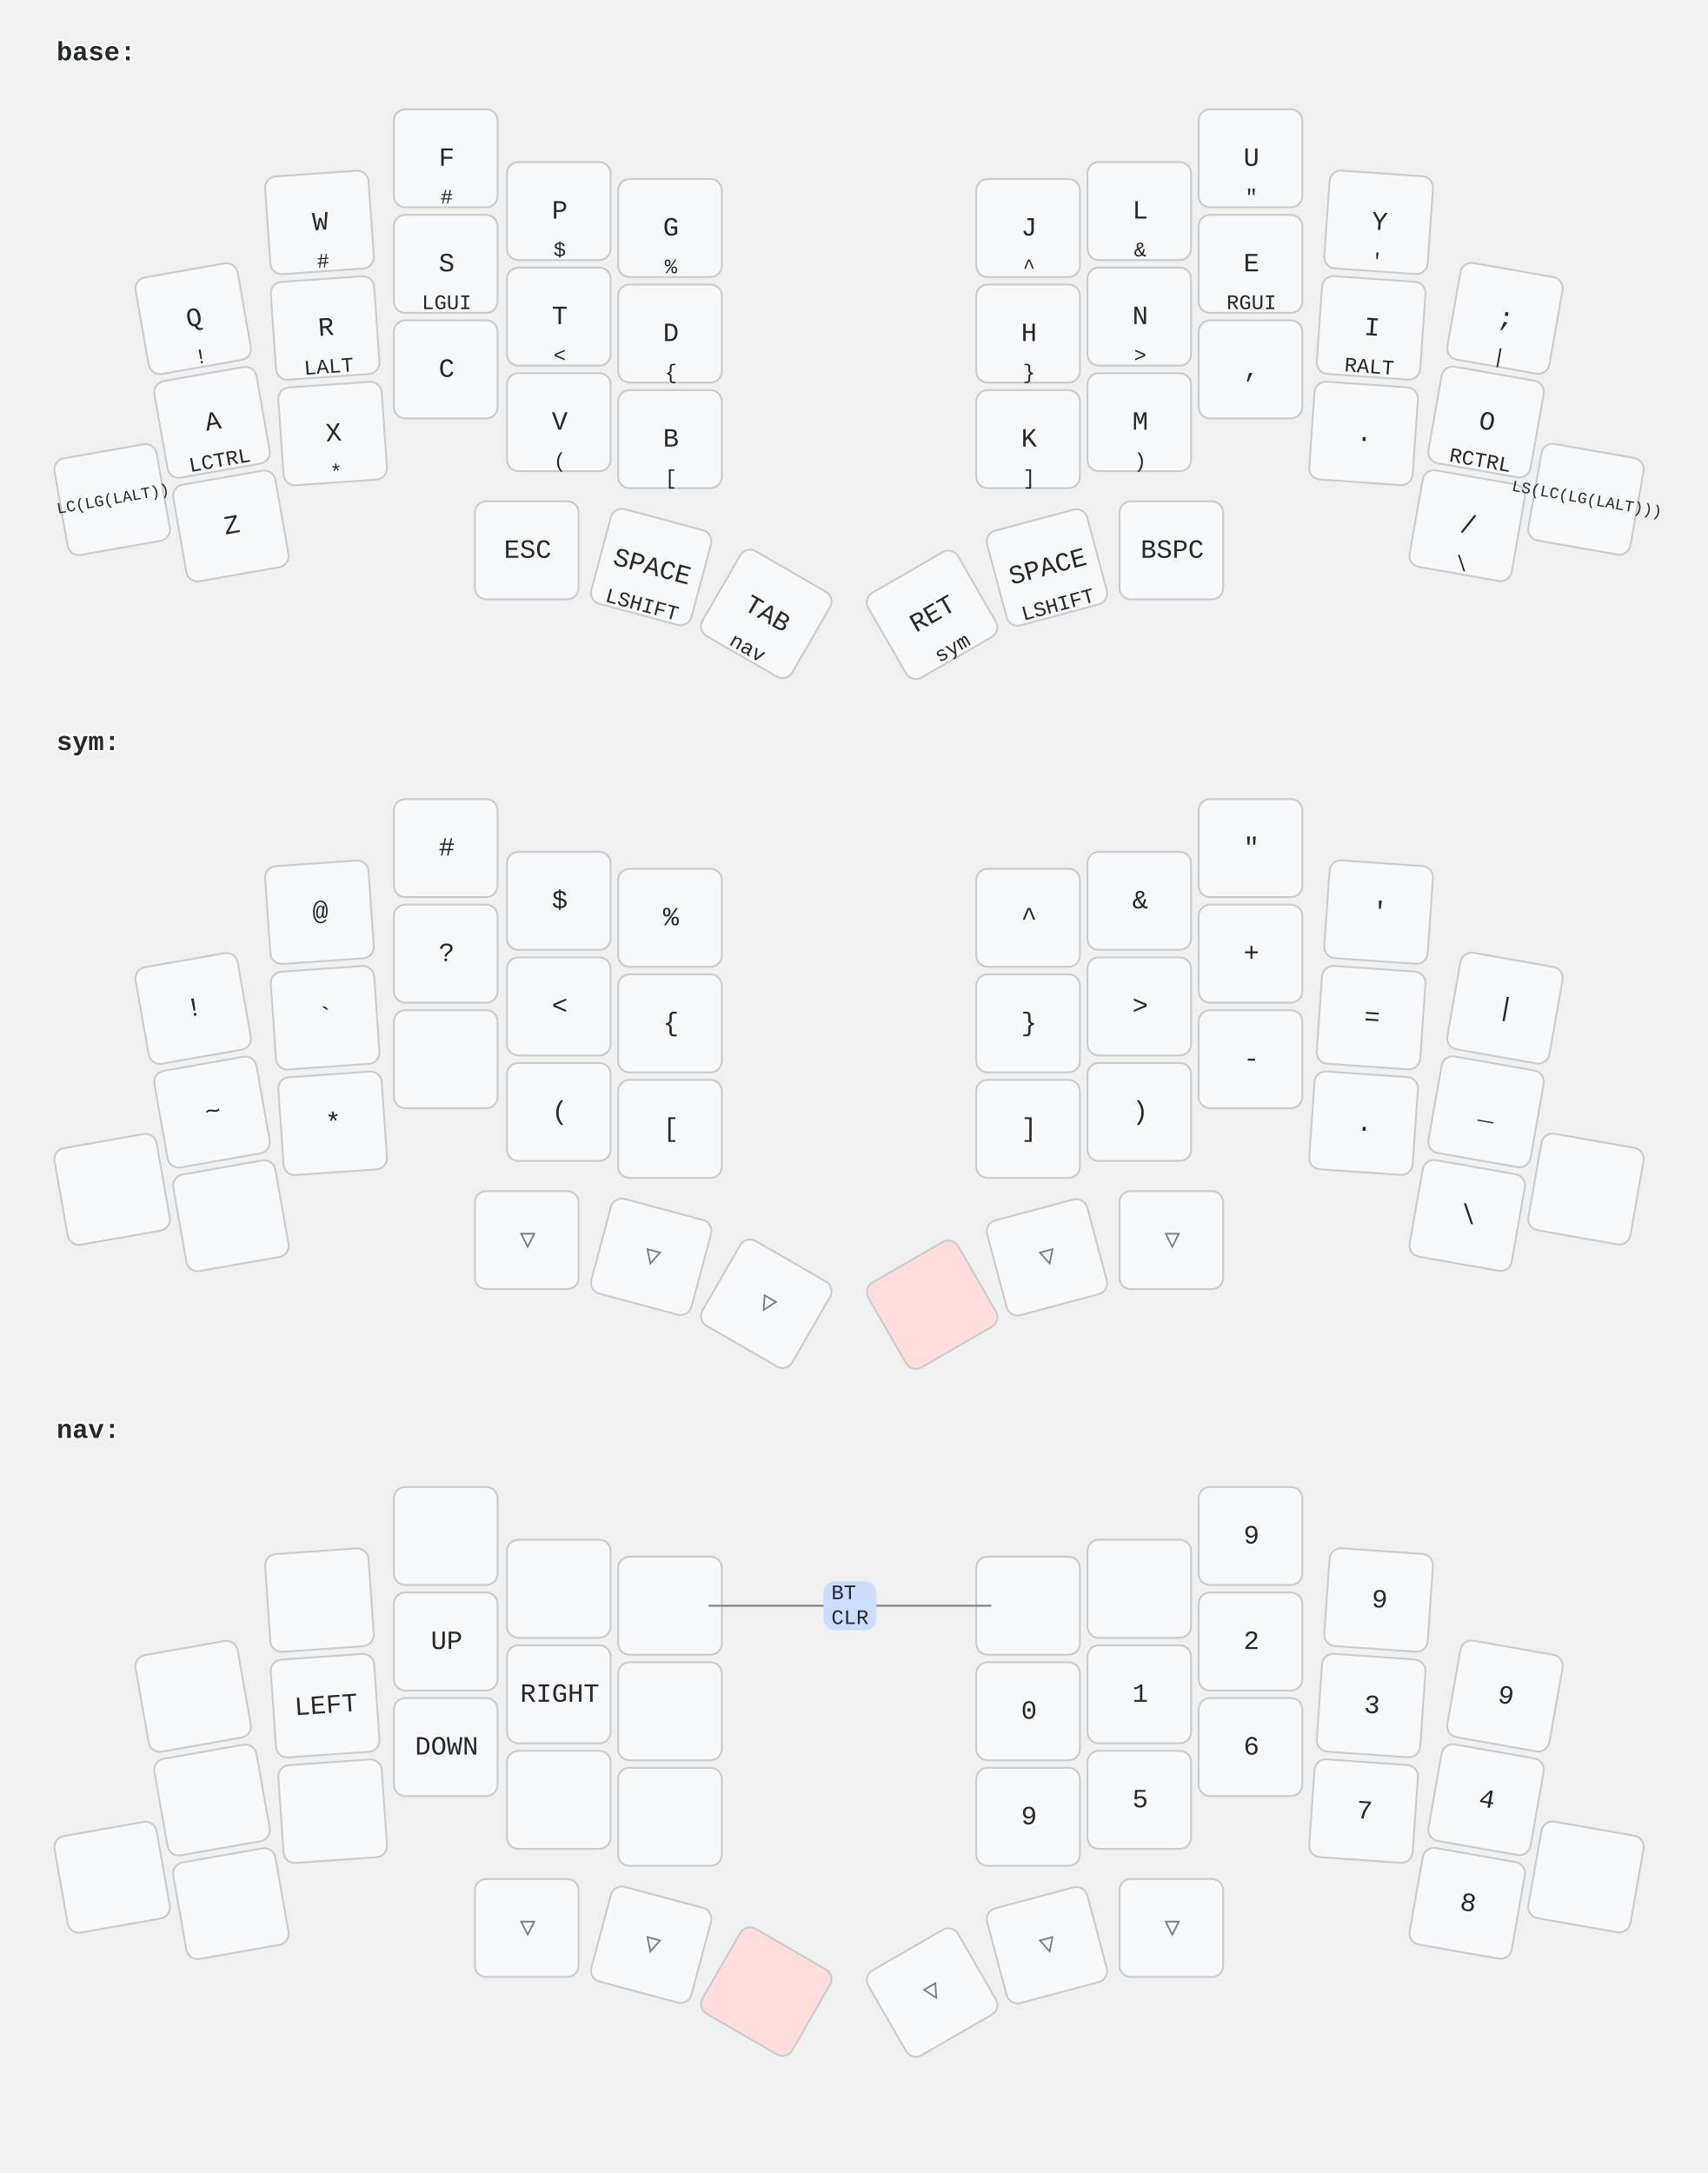
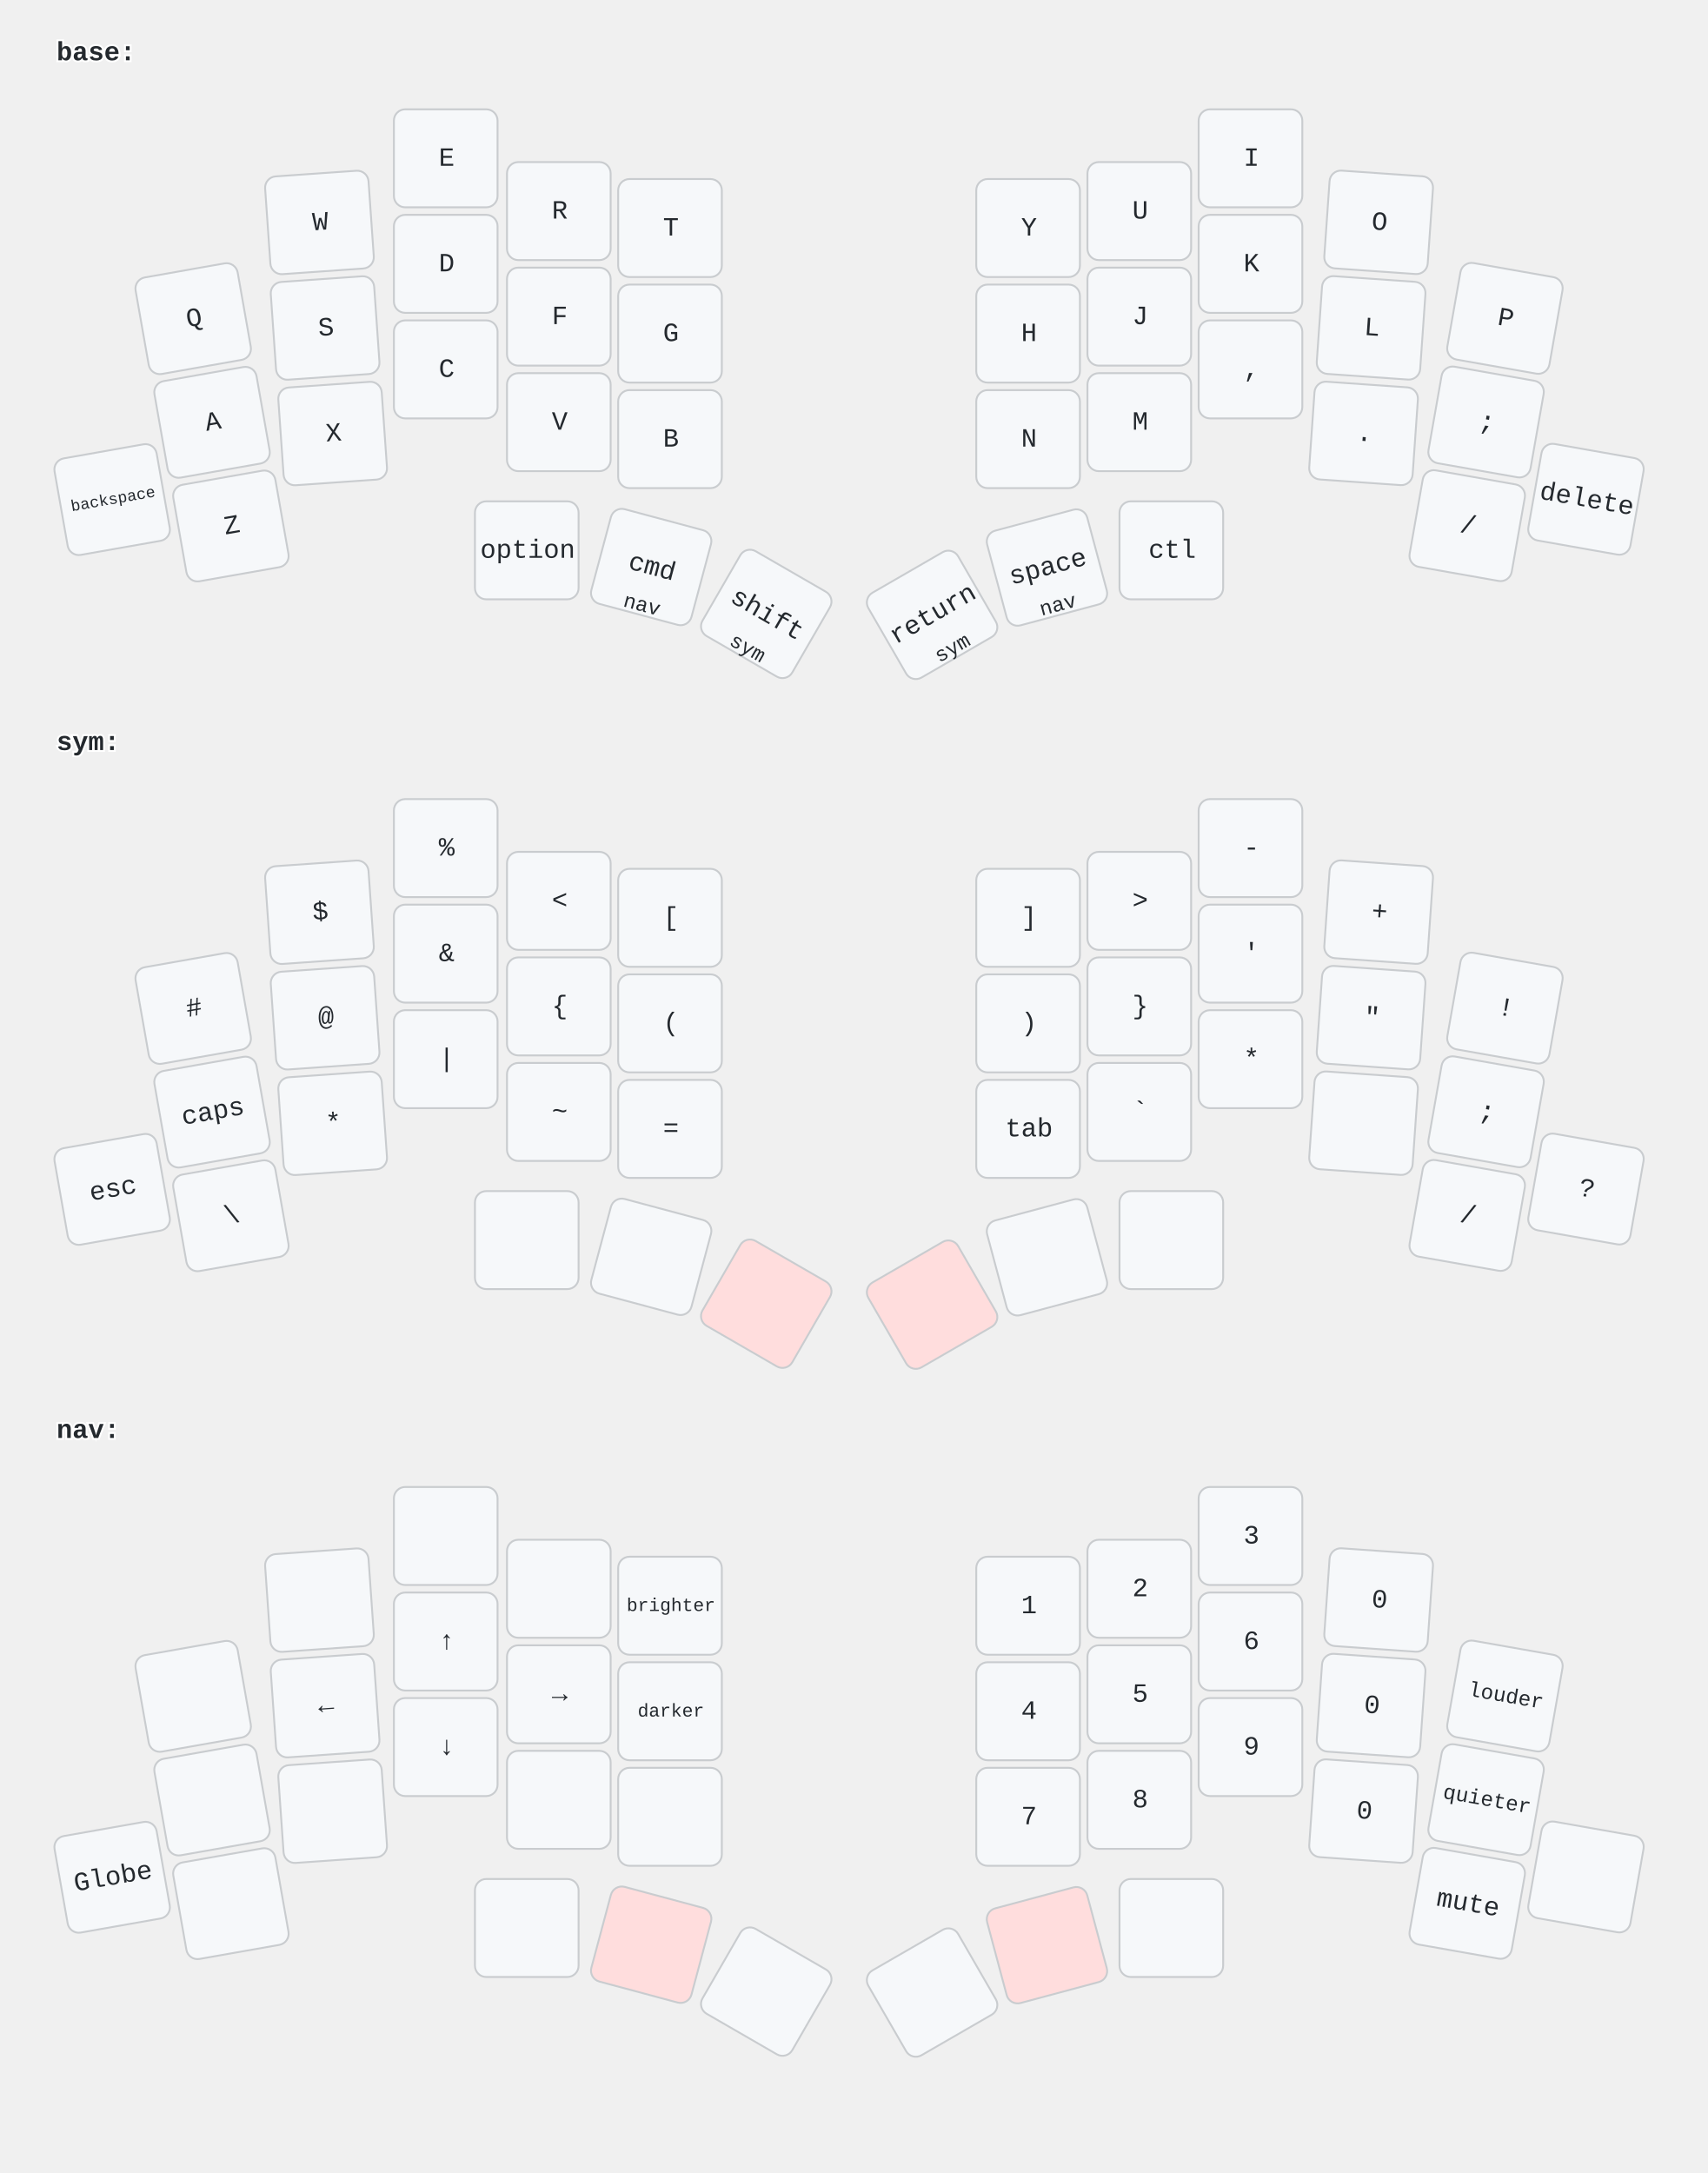
<svg xmlns="http://www.w3.org/2000/svg" width="906" height="1153" viewBox="0 0 906 1153" class="keymap">
  <style>/* inherit to force styles through use tags */
svg path {
    fill: inherit;
}

/* font and background color specifications */
svg.keymap {
    font-family: SFMono-Regular,Consolas,Liberation Mono,Menlo,monospace;
    font-size: 14px;
    font-kerning: normal;
    text-rendering: optimizeLegibility;
    fill: #24292e;
}

/* default key styling */
rect.key {
    fill: #f6f8fa;
    stroke: #c9cccf;
    stroke-width: 1;
}

/* default key side styling, only used is draw_key_sides is set */
rect.side {
    filter: brightness(90%);
}

/* color accent for combo boxes */
rect.combo, rect.combo-separate {
    fill: #cdf;
}

/* color accent for held keys */
rect.held, rect.combo.held {
    fill: #fdd;
}

/* color accent for ghost (optional) keys */
rect.ghost, rect.combo.ghost {
    stroke-dasharray: 4, 4;
    stroke-width: 2;
}

text {
    text-anchor: middle;
    dominant-baseline: middle;
}

/* styling for layer labels */
text.label {
    font-weight: bold;
    text-anchor: start;
    stroke: white;
    stroke-width: 2;
    paint-order: stroke;
}

/* styling for combo tap, and key hold/shifted label text */
text.combo, text.hold, text.shifted {
    font-size: 11px;
}

text.hold {
    text-anchor: middle;
    dominant-baseline: auto;
}

text.shifted {
    text-anchor: middle;
    dominant-baseline: hanging;
}

/* styling for hold/shifted label text in combo box */
text.combo.hold, text.combo.shifted {
    font-size: 8px;
}

/* lighter symbol for transparent keys */
text.trans {
    fill: #7b7e81;
}

/* styling for combo dendrons */
path.combo {
    stroke-width: 1;
    stroke: gray;
    fill: none;
}

/* Start Tabler Icons Cleanup */
/* cannot use height/width with glyphs */
.icon-tabler &gt; path {
    fill: inherit;
    stroke: inherit;
    stroke-width: 2;
}
/* hide tabler's default box */
.icon-tabler &gt; path[stroke="none"][fill="none"] {
    visibility: hidden;
}
/* End Tabler Icons Cleanup */
</style>
  <g transform="translate(30, 0)" class="layer-base">
    <text x="0" y="28" class="label">base:</text>
    <g transform="translate(0, 56)">
      <g transform="translate(73, 113) rotate(-10.0)" class="key keypos-0">
        <rect rx="6" ry="6" x="-28" y="-26" width="55" height="52" class="key" />
        <text x="0" y="0" class="key tap">Q</text>
-         <text x="0" y="24" class="key hold">!</text>
      </g>
      <g transform="translate(140, 62) rotate(-4.0)" class="key keypos-1">
        <rect rx="6" ry="6" x="-28" y="-26" width="55" height="52" class="key" />
        <text x="0" y="0" class="key tap">W</text>
-         <text x="0" y="24" class="key hold">#</text>
      </g>
      <g transform="translate(207, 28)" class="key keypos-2">
        <rect rx="6" ry="6" x="-28" y="-26" width="55" height="52" class="key" />
+         <text x="0" y="0" class="key tap">E</text>
+       </g>
+       <g transform="translate(267, 56)" class="key keypos-3">
+         <rect rx="6" ry="6" x="-28" y="-26" width="55" height="52" class="key" />
+         <text x="0" y="0" class="key tap">R</text>
+       </g>
+       <g transform="translate(326, 65)" class="key keypos-4">
+         <rect rx="6" ry="6" x="-28" y="-26" width="55" height="52" class="key" />
+         <text x="0" y="0" class="key tap">T</text>
+       </g>
+       <g transform="translate(516, 65)" class="key keypos-5">
+         <rect rx="6" ry="6" x="-28" y="-26" width="55" height="52" class="key" />
+         <text x="0" y="0" class="key tap">Y</text>
+       </g>
+       <g transform="translate(575, 56)" class="key keypos-6">
+         <rect rx="6" ry="6" x="-28" y="-26" width="55" height="52" class="key" />
+         <text x="0" y="0" class="key tap">U</text>
+       </g>
+       <g transform="translate(634, 28)" class="key keypos-7">
+         <rect rx="6" ry="6" x="-28" y="-26" width="55" height="52" class="key" />
+         <text x="0" y="0" class="key tap">I</text>
+       </g>
+       <g transform="translate(702, 62) rotate(4.0)" class="key keypos-8">
+         <rect rx="6" ry="6" x="-28" y="-26" width="55" height="52" class="key" />
+         <text x="0" y="0" class="key tap">O</text>
+       </g>
+       <g transform="translate(769, 113) rotate(10.0)" class="key keypos-9">
+         <rect rx="6" ry="6" x="-28" y="-26" width="55" height="52" class="key" />
+         <text x="0" y="0" class="key tap">P</text>
+       </g>
+       <g transform="translate(83, 168) rotate(-10.0)" class="key keypos-10">
+         <rect rx="6" ry="6" x="-28" y="-26" width="55" height="52" class="key" />
+         <text x="0" y="0" class="key tap">A</text>
+       </g>
+       <g transform="translate(143, 118) rotate(-4.0)" class="key keypos-11">
+         <rect rx="6" ry="6" x="-28" y="-26" width="55" height="52" class="key" />
+         <text x="0" y="0" class="key tap">S</text>
+       </g>
+       <g transform="translate(207, 84)" class="key keypos-12">
+         <rect rx="6" ry="6" x="-28" y="-26" width="55" height="52" class="key" />
+         <text x="0" y="0" class="key tap">D</text>
+       </g>
+       <g transform="translate(267, 112)" class="key keypos-13">
+         <rect rx="6" ry="6" x="-28" y="-26" width="55" height="52" class="key" />
        <text x="0" y="0" class="key tap">F</text>
-         <text x="0" y="24" class="key hold">#</text>
-       </g>
-       <g transform="translate(267, 56)" class="key keypos-3">
-         <rect rx="6" ry="6" x="-28" y="-26" width="55" height="52" class="key" />
-         <text x="0" y="0" class="key tap">P</text>
-         <text x="0" y="24" class="key hold">$</text>
-       </g>
-       <g transform="translate(326, 65)" class="key keypos-4">
+       </g>
+       <g transform="translate(326, 121)" class="key keypos-14">
        <rect rx="6" ry="6" x="-28" y="-26" width="55" height="52" class="key" />
        <text x="0" y="0" class="key tap">G</text>
-         <text x="0" y="24" class="key hold">%</text>
-       </g>
-       <g transform="translate(516, 65)" class="key keypos-5">
+       </g>
+       <g transform="translate(516, 121)" class="key keypos-15">
+         <rect rx="6" ry="6" x="-28" y="-26" width="55" height="52" class="key" />
+         <text x="0" y="0" class="key tap">H</text>
+       </g>
+       <g transform="translate(575, 112)" class="key keypos-16">
        <rect rx="6" ry="6" x="-28" y="-26" width="55" height="52" class="key" />
        <text x="0" y="0" class="key tap">J</text>
-         <text x="0" y="24" class="key hold">^</text>
-       </g>
-       <g transform="translate(575, 56)" class="key keypos-6">
+       </g>
+       <g transform="translate(634, 84)" class="key keypos-17">
+         <rect rx="6" ry="6" x="-28" y="-26" width="55" height="52" class="key" />
+         <text x="0" y="0" class="key tap">K</text>
+       </g>
+       <g transform="translate(698, 118) rotate(4.0)" class="key keypos-18">
        <rect rx="6" ry="6" x="-28" y="-26" width="55" height="52" class="key" />
        <text x="0" y="0" class="key tap">L</text>
-         <text x="0" y="24" class="key hold">&amp;</text>
-       </g>
-       <g transform="translate(634, 28)" class="key keypos-7">
-         <rect rx="6" ry="6" x="-28" y="-26" width="55" height="52" class="key" />
-         <text x="0" y="0" class="key tap">U</text>
-         <text x="0" y="24" class="key hold">"</text>
-       </g>
-       <g transform="translate(702, 62) rotate(4.0)" class="key keypos-8">
-         <rect rx="6" ry="6" x="-28" y="-26" width="55" height="52" class="key" />
-         <text x="0" y="0" class="key tap">Y</text>
-         <text x="0" y="24" class="key hold">'</text>
-       </g>
-       <g transform="translate(769, 113) rotate(10.0)" class="key keypos-9">
+       </g>
+       <g transform="translate(759, 168) rotate(10.0)" class="key keypos-19">
        <rect rx="6" ry="6" x="-28" y="-26" width="55" height="52" class="key" />
        <text x="0" y="0" class="key tap">;</text>
-         <text x="0" y="24" class="key hold">|</text>
-       </g>
-       <g transform="translate(83, 168) rotate(-10.0)" class="key keypos-10">
-         <rect rx="6" ry="6" x="-28" y="-26" width="55" height="52" class="key" />
-         <text x="0" y="0" class="key tap">A</text>
-         <text x="0" y="24" class="key hold">LCTRL</text>
-       </g>
-       <g transform="translate(143, 118) rotate(-4.0)" class="key keypos-11">
-         <rect rx="6" ry="6" x="-28" y="-26" width="55" height="52" class="key" />
-         <text x="0" y="0" class="key tap">R</text>
-         <text x="0" y="24" class="key hold">LALT</text>
-       </g>
-       <g transform="translate(207, 84)" class="key keypos-12">
-         <rect rx="6" ry="6" x="-28" y="-26" width="55" height="52" class="key" />
-         <text x="0" y="0" class="key tap">S</text>
-         <text x="0" y="24" class="key hold">LGUI</text>
-       </g>
-       <g transform="translate(267, 112)" class="key keypos-13">
-         <rect rx="6" ry="6" x="-28" y="-26" width="55" height="52" class="key" />
-         <text x="0" y="0" class="key tap">T</text>
-         <text x="0" y="24" class="key hold">&lt;</text>
-       </g>
-       <g transform="translate(326, 121)" class="key keypos-14">
-         <rect rx="6" ry="6" x="-28" y="-26" width="55" height="52" class="key" />
-         <text x="0" y="0" class="key tap">D</text>
-         <text x="0" y="24" class="key hold">{</text>
-       </g>
-       <g transform="translate(516, 121)" class="key keypos-15">
-         <rect rx="6" ry="6" x="-28" y="-26" width="55" height="52" class="key" />
-         <text x="0" y="0" class="key tap">H</text>
-         <text x="0" y="24" class="key hold">}</text>
-       </g>
-       <g transform="translate(575, 112)" class="key keypos-16">
+       </g>
+       <g transform="translate(30, 209) rotate(-10.0)" class="key keypos-20">
+         <rect rx="6" ry="6" x="-28" y="-26" width="55" height="52" class="key" />
+         <text x="0" y="0" class="key tap" style="font-size: 60%">backspace</text>
+       </g>
+       <g transform="translate(93, 223) rotate(-10.0)" class="key keypos-21">
+         <rect rx="6" ry="6" x="-28" y="-26" width="55" height="52" class="key" />
+         <text x="0" y="0" class="key tap">Z</text>
+       </g>
+       <g transform="translate(147, 174) rotate(-4.0)" class="key keypos-22">
+         <rect rx="6" ry="6" x="-28" y="-26" width="55" height="52" class="key" />
+         <text x="0" y="0" class="key tap">X</text>
+       </g>
+       <g transform="translate(207, 140)" class="key keypos-23">
+         <rect rx="6" ry="6" x="-28" y="-26" width="55" height="52" class="key" />
+         <text x="0" y="0" class="key tap">C</text>
+       </g>
+       <g transform="translate(267, 168)" class="key keypos-24">
+         <rect rx="6" ry="6" x="-28" y="-26" width="55" height="52" class="key" />
+         <text x="0" y="0" class="key tap">V</text>
+       </g>
+       <g transform="translate(326, 177)" class="key keypos-25">
+         <rect rx="6" ry="6" x="-28" y="-26" width="55" height="52" class="key" />
+         <text x="0" y="0" class="key tap">B</text>
+       </g>
+       <g transform="translate(516, 177)" class="key keypos-26">
        <rect rx="6" ry="6" x="-28" y="-26" width="55" height="52" class="key" />
        <text x="0" y="0" class="key tap">N</text>
-         <text x="0" y="24" class="key hold">&gt;</text>
-       </g>
-       <g transform="translate(634, 84)" class="key keypos-17">
-         <rect rx="6" ry="6" x="-28" y="-26" width="55" height="52" class="key" />
-         <text x="0" y="0" class="key tap">E</text>
-         <text x="0" y="24" class="key hold">RGUI</text>
-       </g>
-       <g transform="translate(698, 118) rotate(4.0)" class="key keypos-18">
-         <rect rx="6" ry="6" x="-28" y="-26" width="55" height="52" class="key" />
-         <text x="0" y="0" class="key tap">I</text>
-         <text x="0" y="24" class="key hold">RALT</text>
-       </g>
-       <g transform="translate(759, 168) rotate(10.0)" class="key keypos-19">
-         <rect rx="6" ry="6" x="-28" y="-26" width="55" height="52" class="key" />
-         <text x="0" y="0" class="key tap">O</text>
-         <text x="0" y="24" class="key hold">RCTRL</text>
-       </g>
-       <g transform="translate(30, 209) rotate(-10.0)" class="key keypos-20">
-         <rect rx="6" ry="6" x="-28" y="-26" width="55" height="52" class="key" />
-         <text x="0" y="0" class="key tap">
-           <tspan style="font-size: 60%">LC(LG(LALT))</tspan>
-         </text>
-       </g>
-       <g transform="translate(93, 223) rotate(-10.0)" class="key keypos-21">
-         <rect rx="6" ry="6" x="-28" y="-26" width="55" height="52" class="key" />
-         <text x="0" y="0" class="key tap">Z</text>
-       </g>
-       <g transform="translate(147, 174) rotate(-4.0)" class="key keypos-22">
-         <rect rx="6" ry="6" x="-28" y="-26" width="55" height="52" class="key" />
-         <text x="0" y="0" class="key tap">X</text>
-         <text x="0" y="24" class="key hold">*</text>
-       </g>
-       <g transform="translate(207, 140)" class="key keypos-23">
-         <rect rx="6" ry="6" x="-28" y="-26" width="55" height="52" class="key" />
-         <text x="0" y="0" class="key tap">C</text>
-       </g>
-       <g transform="translate(267, 168)" class="key keypos-24">
-         <rect rx="6" ry="6" x="-28" y="-26" width="55" height="52" class="key" />
-         <text x="0" y="0" class="key tap">V</text>
-         <text x="0" y="24" class="key hold">(</text>
-       </g>
-       <g transform="translate(326, 177)" class="key keypos-25">
-         <rect rx="6" ry="6" x="-28" y="-26" width="55" height="52" class="key" />
-         <text x="0" y="0" class="key tap">B</text>
-         <text x="0" y="24" class="key hold">[</text>
-       </g>
-       <g transform="translate(516, 177)" class="key keypos-26">
-         <rect rx="6" ry="6" x="-28" y="-26" width="55" height="52" class="key" />
-         <text x="0" y="0" class="key tap">K</text>
-         <text x="0" y="24" class="key hold">]</text>
      </g>
      <g transform="translate(575, 168)" class="key keypos-27">
        <rect rx="6" ry="6" x="-28" y="-26" width="55" height="52" class="key" />
        <text x="0" y="0" class="key tap">M</text>
-         <text x="0" y="24" class="key hold">)</text>
      </g>
      <g transform="translate(634, 140)" class="key keypos-28">
        <rect rx="6" ry="6" x="-28" y="-26" width="55" height="52" class="key" />
        <text x="0" y="0" class="key tap">,</text>
      </g>
      <g transform="translate(694, 174) rotate(4.0)" class="key keypos-29">
        <rect rx="6" ry="6" x="-28" y="-26" width="55" height="52" class="key" />
        <text x="0" y="0" class="key tap">.</text>
      </g>
      <g transform="translate(749, 223) rotate(10.0)" class="key keypos-30">
        <rect rx="6" ry="6" x="-28" y="-26" width="55" height="52" class="key" />
        <text x="0" y="0" class="key tap">/</text>
-         <text x="0" y="24" class="key hold">\</text>
      </g>
      <g transform="translate(812, 209) rotate(10.0)" class="key keypos-31">
        <rect rx="6" ry="6" x="-28" y="-26" width="55" height="52" class="key" />
-         <text x="0" y="0" class="key tap">
-           <tspan style="font-size: 60%">LS(LC(LG(LALT)))</tspan>
-         </text>
+         <text x="0" y="0" class="key tap">delete</text>
      </g>
      <g transform="translate(250, 236)" class="key keypos-32">
        <rect rx="6" ry="6" x="-28" y="-26" width="55" height="52" class="key" />
-         <text x="0" y="0" class="key tap">ESC</text>
+         <text x="0" y="0" class="key tap">option</text>
      </g>
      <g transform="translate(316, 245) rotate(15.0)" class="key keypos-33">
        <rect rx="6" ry="6" x="-28" y="-26" width="55" height="52" class="key" />
-         <text x="0" y="0" class="key tap">SPACE</text>
-         <text x="0" y="24" class="key hold">LSHIFT</text>
+         <text x="0" y="0" class="key tap">cmd</text>
+         <text x="0" y="24" class="key hold">nav</text>
      </g>
      <g transform="translate(377, 270) rotate(30.0)" class="key keypos-34">
        <rect rx="6" ry="6" x="-28" y="-26" width="55" height="52" class="key" />
-         <text x="0" y="0" class="key tap">TAB</text>
+         <text x="0" y="0" class="key tap">shift</text>
+         <text x="0" y="24" class="key hold">sym</text>
+       </g>
+       <g transform="translate(465, 270) rotate(-30.0)" class="key keypos-35">
+         <rect rx="6" ry="6" x="-28" y="-26" width="55" height="52" class="key" />
+         <text x="0" y="0" class="key tap">return</text>
+         <text x="0" y="24" class="key hold">sym</text>
+       </g>
+       <g transform="translate(526, 245) rotate(-15.0)" class="key keypos-36">
+         <rect rx="6" ry="6" x="-28" y="-26" width="55" height="52" class="key" />
+         <text x="0" y="0" class="key tap">space</text>
        <text x="0" y="24" class="key hold">nav</text>
      </g>
-       <g transform="translate(465, 270) rotate(-30.0)" class="key keypos-35">
-         <rect rx="6" ry="6" x="-28" y="-26" width="55" height="52" class="key" />
-         <text x="0" y="0" class="key tap">RET</text>
-         <text x="0" y="24" class="key hold">sym</text>
-       </g>
-       <g transform="translate(526, 245) rotate(-15.0)" class="key keypos-36">
-         <rect rx="6" ry="6" x="-28" y="-26" width="55" height="52" class="key" />
-         <text x="0" y="0" class="key tap">SPACE</text>
-         <text x="0" y="24" class="key hold">LSHIFT</text>
-       </g>
      <g transform="translate(592, 236)" class="key keypos-37">
        <rect rx="6" ry="6" x="-28" y="-26" width="55" height="52" class="key" />
-         <text x="0" y="0" class="key tap">BSPC</text>
+         <text x="0" y="0" class="key tap">ctl</text>
      </g>
    </g>
  </g>
  <g transform="translate(30, 366)" class="layer-sym">
    <text x="0" y="28" class="label">sym:</text>
    <g transform="translate(0, 56)">
      <g transform="translate(73, 113) rotate(-10.0)" class="key keypos-0">
        <rect rx="6" ry="6" x="-28" y="-26" width="55" height="52" class="key" />
+         <text x="0" y="0" class="key tap">#</text>
+       </g>
+       <g transform="translate(140, 62) rotate(-4.0)" class="key keypos-1">
+         <rect rx="6" ry="6" x="-28" y="-26" width="55" height="52" class="key" />
+         <text x="0" y="0" class="key tap">$</text>
+       </g>
+       <g transform="translate(207, 28)" class="key keypos-2">
+         <rect rx="6" ry="6" x="-28" y="-26" width="55" height="52" class="key" />
+         <text x="0" y="0" class="key tap">%</text>
+       </g>
+       <g transform="translate(267, 56)" class="key keypos-3">
+         <rect rx="6" ry="6" x="-28" y="-26" width="55" height="52" class="key" />
+         <text x="0" y="0" class="key tap">&lt;</text>
+       </g>
+       <g transform="translate(326, 65)" class="key keypos-4">
+         <rect rx="6" ry="6" x="-28" y="-26" width="55" height="52" class="key" />
+         <text x="0" y="0" class="key tap">[</text>
+       </g>
+       <g transform="translate(516, 65)" class="key keypos-5">
+         <rect rx="6" ry="6" x="-28" y="-26" width="55" height="52" class="key" />
+         <text x="0" y="0" class="key tap">]</text>
+       </g>
+       <g transform="translate(575, 56)" class="key keypos-6">
+         <rect rx="6" ry="6" x="-28" y="-26" width="55" height="52" class="key" />
+         <text x="0" y="0" class="key tap">&gt;</text>
+       </g>
+       <g transform="translate(634, 28)" class="key keypos-7">
+         <rect rx="6" ry="6" x="-28" y="-26" width="55" height="52" class="key" />
+         <text x="0" y="0" class="key tap">-</text>
+       </g>
+       <g transform="translate(702, 62) rotate(4.0)" class="key keypos-8">
+         <rect rx="6" ry="6" x="-28" y="-26" width="55" height="52" class="key" />
+         <text x="0" y="0" class="key tap">+</text>
+       </g>
+       <g transform="translate(769, 113) rotate(10.0)" class="key keypos-9">
+         <rect rx="6" ry="6" x="-28" y="-26" width="55" height="52" class="key" />
        <text x="0" y="0" class="key tap">!</text>
      </g>
-       <g transform="translate(140, 62) rotate(-4.0)" class="key keypos-1">
+       <g transform="translate(83, 168) rotate(-10.0)" class="key keypos-10">
+         <rect rx="6" ry="6" x="-28" y="-26" width="55" height="52" class="key" />
+         <text x="0" y="0" class="key tap">caps</text>
+       </g>
+       <g transform="translate(143, 118) rotate(-4.0)" class="key keypos-11">
        <rect rx="6" ry="6" x="-28" y="-26" width="55" height="52" class="key" />
        <text x="0" y="0" class="key tap">@</text>
      </g>
-       <g transform="translate(207, 28)" class="key keypos-2">
-         <rect rx="6" ry="6" x="-28" y="-26" width="55" height="52" class="key" />
-         <text x="0" y="0" class="key tap">#</text>
-       </g>
-       <g transform="translate(267, 56)" class="key keypos-3">
-         <rect rx="6" ry="6" x="-28" y="-26" width="55" height="52" class="key" />
-         <text x="0" y="0" class="key tap">$</text>
-       </g>
-       <g transform="translate(326, 65)" class="key keypos-4">
-         <rect rx="6" ry="6" x="-28" y="-26" width="55" height="52" class="key" />
-         <text x="0" y="0" class="key tap">%</text>
-       </g>
-       <g transform="translate(516, 65)" class="key keypos-5">
-         <rect rx="6" ry="6" x="-28" y="-26" width="55" height="52" class="key" />
-         <text x="0" y="0" class="key tap">^</text>
-       </g>
-       <g transform="translate(575, 56)" class="key keypos-6">
+       <g transform="translate(207, 84)" class="key keypos-12">
        <rect rx="6" ry="6" x="-28" y="-26" width="55" height="52" class="key" />
        <text x="0" y="0" class="key tap">&amp;</text>
      </g>
-       <g transform="translate(634, 28)" class="key keypos-7">
+       <g transform="translate(267, 112)" class="key keypos-13">
+         <rect rx="6" ry="6" x="-28" y="-26" width="55" height="52" class="key" />
+         <text x="0" y="0" class="key tap">{</text>
+       </g>
+       <g transform="translate(326, 121)" class="key keypos-14">
+         <rect rx="6" ry="6" x="-28" y="-26" width="55" height="52" class="key" />
+         <text x="0" y="0" class="key tap">(</text>
+       </g>
+       <g transform="translate(516, 121)" class="key keypos-15">
+         <rect rx="6" ry="6" x="-28" y="-26" width="55" height="52" class="key" />
+         <text x="0" y="0" class="key tap">)</text>
+       </g>
+       <g transform="translate(575, 112)" class="key keypos-16">
+         <rect rx="6" ry="6" x="-28" y="-26" width="55" height="52" class="key" />
+         <text x="0" y="0" class="key tap">}</text>
+       </g>
+       <g transform="translate(634, 84)" class="key keypos-17">
+         <rect rx="6" ry="6" x="-28" y="-26" width="55" height="52" class="key" />
+         <text x="0" y="0" class="key tap">'</text>
+       </g>
+       <g transform="translate(698, 118) rotate(4.0)" class="key keypos-18">
        <rect rx="6" ry="6" x="-28" y="-26" width="55" height="52" class="key" />
        <text x="0" y="0" class="key tap">"</text>
      </g>
-       <g transform="translate(702, 62) rotate(4.0)" class="key keypos-8">
-         <rect rx="6" ry="6" x="-28" y="-26" width="55" height="52" class="key" />
-         <text x="0" y="0" class="key tap">'</text>
-       </g>
-       <g transform="translate(769, 113) rotate(10.0)" class="key keypos-9">
+       <g transform="translate(759, 168) rotate(10.0)" class="key keypos-19">
+         <rect rx="6" ry="6" x="-28" y="-26" width="55" height="52" class="key" />
+         <text x="0" y="0" class="key tap">;</text>
+       </g>
+       <g transform="translate(30, 209) rotate(-10.0)" class="key keypos-20">
+         <rect rx="6" ry="6" x="-28" y="-26" width="55" height="52" class="key" />
+         <text x="0" y="0" class="key tap">esc</text>
+       </g>
+       <g transform="translate(93, 223) rotate(-10.0)" class="key keypos-21">
+         <rect rx="6" ry="6" x="-28" y="-26" width="55" height="52" class="key" />
+         <text x="0" y="0" class="key tap">\</text>
+       </g>
+       <g transform="translate(147, 174) rotate(-4.0)" class="key keypos-22">
+         <rect rx="6" ry="6" x="-28" y="-26" width="55" height="52" class="key" />
+         <text x="0" y="0" class="key tap">*</text>
+       </g>
+       <g transform="translate(207, 140)" class="key keypos-23">
        <rect rx="6" ry="6" x="-28" y="-26" width="55" height="52" class="key" />
        <text x="0" y="0" class="key tap">|</text>
      </g>
-       <g transform="translate(83, 168) rotate(-10.0)" class="key keypos-10">
+       <g transform="translate(267, 168)" class="key keypos-24">
        <rect rx="6" ry="6" x="-28" y="-26" width="55" height="52" class="key" />
        <text x="0" y="0" class="key tap">~</text>
      </g>
-       <g transform="translate(143, 118) rotate(-4.0)" class="key keypos-11">
+       <g transform="translate(326, 177)" class="key keypos-25">
+         <rect rx="6" ry="6" x="-28" y="-26" width="55" height="52" class="key" />
+         <text x="0" y="0" class="key tap">=</text>
+       </g>
+       <g transform="translate(516, 177)" class="key keypos-26">
+         <rect rx="6" ry="6" x="-28" y="-26" width="55" height="52" class="key" />
+         <text x="0" y="0" class="key tap">tab</text>
+       </g>
+       <g transform="translate(575, 168)" class="key keypos-27">
        <rect rx="6" ry="6" x="-28" y="-26" width="55" height="52" class="key" />
        <text x="0" y="0" class="key tap">`</text>
      </g>
-       <g transform="translate(207, 84)" class="key keypos-12">
+       <g transform="translate(634, 140)" class="key keypos-28">
+         <rect rx="6" ry="6" x="-28" y="-26" width="55" height="52" class="key" />
+         <text x="0" y="0" class="key tap">*</text>
+       </g>
+       <g transform="translate(694, 174) rotate(4.0)" class="key keypos-29">
+         <rect rx="6" ry="6" x="-28" y="-26" width="55" height="52" class="key" />
+         <text x="0" y="0" class="key tap" />
+       </g>
+       <g transform="translate(749, 223) rotate(10.0)" class="key keypos-30">
+         <rect rx="6" ry="6" x="-28" y="-26" width="55" height="52" class="key" />
+         <text x="0" y="0" class="key tap">/</text>
+       </g>
+       <g transform="translate(812, 209) rotate(10.0)" class="key keypos-31">
        <rect rx="6" ry="6" x="-28" y="-26" width="55" height="52" class="key" />
        <text x="0" y="0" class="key tap">?</text>
      </g>
-       <g transform="translate(267, 112)" class="key keypos-13">
-         <rect rx="6" ry="6" x="-28" y="-26" width="55" height="52" class="key" />
-         <text x="0" y="0" class="key tap">&lt;</text>
-       </g>
-       <g transform="translate(326, 121)" class="key keypos-14">
-         <rect rx="6" ry="6" x="-28" y="-26" width="55" height="52" class="key" />
-         <text x="0" y="0" class="key tap">{</text>
-       </g>
-       <g transform="translate(516, 121)" class="key keypos-15">
-         <rect rx="6" ry="6" x="-28" y="-26" width="55" height="52" class="key" />
-         <text x="0" y="0" class="key tap">}</text>
-       </g>
-       <g transform="translate(575, 112)" class="key keypos-16">
-         <rect rx="6" ry="6" x="-28" y="-26" width="55" height="52" class="key" />
-         <text x="0" y="0" class="key tap">&gt;</text>
-       </g>
-       <g transform="translate(634, 84)" class="key keypos-17">
-         <rect rx="6" ry="6" x="-28" y="-26" width="55" height="52" class="key" />
-         <text x="0" y="0" class="key tap">+</text>
-       </g>
-       <g transform="translate(698, 118) rotate(4.0)" class="key keypos-18">
-         <rect rx="6" ry="6" x="-28" y="-26" width="55" height="52" class="key" />
-         <text x="0" y="0" class="key tap">=</text>
-       </g>
-       <g transform="translate(759, 168) rotate(10.0)" class="key keypos-19">
-         <rect rx="6" ry="6" x="-28" y="-26" width="55" height="52" class="key" />
-         <text x="0" y="0" class="key tap">_</text>
-       </g>
-       <g transform="translate(30, 209) rotate(-10.0)" class="key keypos-20">
-         <rect rx="6" ry="6" x="-28" y="-26" width="55" height="52" class="key" />
-       </g>
-       <g transform="translate(93, 223) rotate(-10.0)" class="key keypos-21">
-         <rect rx="6" ry="6" x="-28" y="-26" width="55" height="52" class="key" />
-       </g>
-       <g transform="translate(147, 174) rotate(-4.0)" class="key keypos-22">
-         <rect rx="6" ry="6" x="-28" y="-26" width="55" height="52" class="key" />
-         <text x="0" y="0" class="key tap">*</text>
-       </g>
-       <g transform="translate(207, 140)" class="key keypos-23">
-         <rect rx="6" ry="6" x="-28" y="-26" width="55" height="52" class="key" />
-       </g>
-       <g transform="translate(267, 168)" class="key keypos-24">
-         <rect rx="6" ry="6" x="-28" y="-26" width="55" height="52" class="key" />
-         <text x="0" y="0" class="key tap">(</text>
-       </g>
-       <g transform="translate(326, 177)" class="key keypos-25">
-         <rect rx="6" ry="6" x="-28" y="-26" width="55" height="52" class="key" />
-         <text x="0" y="0" class="key tap">[</text>
-       </g>
-       <g transform="translate(516, 177)" class="key keypos-26">
-         <rect rx="6" ry="6" x="-28" y="-26" width="55" height="52" class="key" />
-         <text x="0" y="0" class="key tap">]</text>
-       </g>
-       <g transform="translate(575, 168)" class="key keypos-27">
-         <rect rx="6" ry="6" x="-28" y="-26" width="55" height="52" class="key" />
-         <text x="0" y="0" class="key tap">)</text>
-       </g>
-       <g transform="translate(634, 140)" class="key keypos-28">
-         <rect rx="6" ry="6" x="-28" y="-26" width="55" height="52" class="key" />
-         <text x="0" y="0" class="key tap">-</text>
-       </g>
-       <g transform="translate(694, 174) rotate(4.0)" class="key keypos-29">
-         <rect rx="6" ry="6" x="-28" y="-26" width="55" height="52" class="key" />
-         <text x="0" y="0" class="key tap">.</text>
-       </g>
-       <g transform="translate(749, 223) rotate(10.0)" class="key keypos-30">
-         <rect rx="6" ry="6" x="-28" y="-26" width="55" height="52" class="key" />
-         <text x="0" y="0" class="key tap">\</text>
-       </g>
-       <g transform="translate(812, 209) rotate(10.0)" class="key keypos-31">
-         <rect rx="6" ry="6" x="-28" y="-26" width="55" height="52" class="key" />
-       </g>
      <g transform="translate(250, 236)" class="key trans keypos-32">
        <rect rx="6" ry="6" x="-28" y="-26" width="55" height="52" class="key trans" />
-         <text x="0" y="0" class="key trans tap">▽</text>
+         <text x="0" y="0" class="key trans tap" />
      </g>
      <g transform="translate(316, 245) rotate(15.0)" class="key trans keypos-33">
        <rect rx="6" ry="6" x="-28" y="-26" width="55" height="52" class="key trans" />
-         <text x="0" y="0" class="key trans tap">▽</text>
+         <text x="0" y="0" class="key trans tap" />
      </g>
      <g transform="translate(377, 270) rotate(30.0)" class="key trans keypos-34">
-         <rect rx="6" ry="6" x="-28" y="-26" width="55" height="52" class="key trans" />
-         <text x="0" y="0" class="key trans tap">▽</text>
+         <rect rx="6" ry="6" x="-28" y="-26" width="55" height="52" class="key held" />
+         <text x="0" y="0" class="key trans tap" />
      </g>
      <g transform="translate(465, 270) rotate(-30.0)" class="key held keypos-35">
        <rect rx="6" ry="6" x="-28" y="-26" width="55" height="52" class="key held" />
      </g>
      <g transform="translate(526, 245) rotate(-15.0)" class="key trans keypos-36">
        <rect rx="6" ry="6" x="-28" y="-26" width="55" height="52" class="key trans" />
-         <text x="0" y="0" class="key trans tap">▽</text>
+         <text x="0" y="0" class="key trans tap" />
      </g>
      <g transform="translate(592, 236)" class="key trans keypos-37">
        <rect rx="6" ry="6" x="-28" y="-26" width="55" height="52" class="key trans" />
-         <text x="0" y="0" class="key trans tap">▽</text>
+         <text x="0" y="0" class="key trans tap" />
      </g>
    </g>
  </g>
  <g transform="translate(30, 731)" class="layer-nav">
    <text x="0" y="28" class="label">nav:</text>
    <g transform="translate(0, 56)">
      <g transform="translate(73, 113) rotate(-10.0)" class="key keypos-0">
        <rect rx="6" ry="6" x="-28" y="-26" width="55" height="52" class="key" />
      </g>
      <g transform="translate(140, 62) rotate(-4.0)" class="key keypos-1">
        <rect rx="6" ry="6" x="-28" y="-26" width="55" height="52" class="key" />
      </g>
      <g transform="translate(207, 28)" class="key keypos-2">
        <rect rx="6" ry="6" x="-28" y="-26" width="55" height="52" class="key" />
      </g>
      <g transform="translate(267, 56)" class="key keypos-3">
        <rect rx="6" ry="6" x="-28" y="-26" width="55" height="52" class="key" />
      </g>
      <g transform="translate(326, 65)" class="key keypos-4">
        <rect rx="6" ry="6" x="-28" y="-26" width="55" height="52" class="key" />
+         <text x="0" y="0" class="key tap" style="font-size: 70%">brighter</text>
      </g>
      <g transform="translate(516, 65)" class="key keypos-5">
        <rect rx="6" ry="6" x="-28" y="-26" width="55" height="52" class="key" />
+         <text x="0" y="0" class="key tap">1</text>
      </g>
      <g transform="translate(575, 56)" class="key keypos-6">
        <rect rx="6" ry="6" x="-28" y="-26" width="55" height="52" class="key" />
+         <text x="0" y="0" class="key tap">2</text>
      </g>
      <g transform="translate(634, 28)" class="key keypos-7">
        <rect rx="6" ry="6" x="-28" y="-26" width="55" height="52" class="key" />
+         <text x="0" y="0" class="key tap">3</text>
+       </g>
+       <g transform="translate(702, 62) rotate(4.0)" class="key keypos-8">
+         <rect rx="6" ry="6" x="-28" y="-26" width="55" height="52" class="key" />
+         <text x="0" y="0" class="key tap">0</text>
+       </g>
+       <g transform="translate(769, 113) rotate(10.0)" class="key keypos-9">
+         <rect rx="6" ry="6" x="-28" y="-26" width="55" height="52" class="key" />
+         <text x="0" y="0" class="key tap" style="font-size: 80%">louder</text>
+       </g>
+       <g transform="translate(83, 168) rotate(-10.0)" class="key keypos-10">
+         <rect rx="6" ry="6" x="-28" y="-26" width="55" height="52" class="key" />
+       </g>
+       <g transform="translate(143, 118) rotate(-4.0)" class="key keypos-11">
+         <rect rx="6" ry="6" x="-28" y="-26" width="55" height="52" class="key" />
+         <text x="0" y="0" class="key tap">←</text>
+       </g>
+       <g transform="translate(207, 84)" class="key keypos-12">
+         <rect rx="6" ry="6" x="-28" y="-26" width="55" height="52" class="key" />
+         <text x="0" y="0" class="key tap">↑</text>
+       </g>
+       <g transform="translate(267, 112)" class="key keypos-13">
+         <rect rx="6" ry="6" x="-28" y="-26" width="55" height="52" class="key" />
+         <text x="0" y="0" class="key tap">→</text>
+       </g>
+       <g transform="translate(326, 121)" class="key keypos-14">
+         <rect rx="6" ry="6" x="-28" y="-26" width="55" height="52" class="key" />
+         <text x="0" y="0" class="key tap" style="font-size: 70%">darker</text>
+       </g>
+       <g transform="translate(516, 121)" class="key keypos-15">
+         <rect rx="6" ry="6" x="-28" y="-26" width="55" height="52" class="key" />
+         <text x="0" y="0" class="key tap">4</text>
+       </g>
+       <g transform="translate(575, 112)" class="key keypos-16">
+         <rect rx="6" ry="6" x="-28" y="-26" width="55" height="52" class="key" />
+         <text x="0" y="0" class="key tap">5</text>
+       </g>
+       <g transform="translate(634, 84)" class="key keypos-17">
+         <rect rx="6" ry="6" x="-28" y="-26" width="55" height="52" class="key" />
+         <text x="0" y="0" class="key tap">6</text>
+       </g>
+       <g transform="translate(698, 118) rotate(4.0)" class="key keypos-18">
+         <rect rx="6" ry="6" x="-28" y="-26" width="55" height="52" class="key" />
+         <text x="0" y="0" class="key tap">0</text>
+       </g>
+       <g transform="translate(759, 168) rotate(10.0)" class="key keypos-19">
+         <rect rx="6" ry="6" x="-28" y="-26" width="55" height="52" class="key" />
+         <text x="0" y="0" class="key tap" style="font-size: 80%">quieter</text>
+       </g>
+       <g transform="translate(30, 209) rotate(-10.0)" class="key keypos-20">
+         <rect rx="6" ry="6" x="-28" y="-26" width="55" height="52" class="key" />
+         <text x="0" y="0" class="key tap">Globe</text>
+       </g>
+       <g transform="translate(93, 223) rotate(-10.0)" class="key keypos-21">
+         <rect rx="6" ry="6" x="-28" y="-26" width="55" height="52" class="key" />
+       </g>
+       <g transform="translate(147, 174) rotate(-4.0)" class="key keypos-22">
+         <rect rx="6" ry="6" x="-28" y="-26" width="55" height="52" class="key" />
+       </g>
+       <g transform="translate(207, 140)" class="key keypos-23">
+         <rect rx="6" ry="6" x="-28" y="-26" width="55" height="52" class="key" />
+         <text x="0" y="0" class="key tap">↓</text>
+       </g>
+       <g transform="translate(267, 168)" class="key keypos-24">
+         <rect rx="6" ry="6" x="-28" y="-26" width="55" height="52" class="key" />
+       </g>
+       <g transform="translate(326, 177)" class="key keypos-25">
+         <rect rx="6" ry="6" x="-28" y="-26" width="55" height="52" class="key" />
+       </g>
+       <g transform="translate(516, 177)" class="key keypos-26">
+         <rect rx="6" ry="6" x="-28" y="-26" width="55" height="52" class="key" />
+         <text x="0" y="0" class="key tap">7</text>
+       </g>
+       <g transform="translate(575, 168)" class="key keypos-27">
+         <rect rx="6" ry="6" x="-28" y="-26" width="55" height="52" class="key" />
+         <text x="0" y="0" class="key tap">8</text>
+       </g>
+       <g transform="translate(634, 140)" class="key keypos-28">
+         <rect rx="6" ry="6" x="-28" y="-26" width="55" height="52" class="key" />
        <text x="0" y="0" class="key tap">9</text>
      </g>
-       <g transform="translate(702, 62) rotate(4.0)" class="key keypos-8">
-         <rect rx="6" ry="6" x="-28" y="-26" width="55" height="52" class="key" />
-         <text x="0" y="0" class="key tap">9</text>
-       </g>
-       <g transform="translate(769, 113) rotate(10.0)" class="key keypos-9">
-         <rect rx="6" ry="6" x="-28" y="-26" width="55" height="52" class="key" />
-         <text x="0" y="0" class="key tap">9</text>
-       </g>
-       <g transform="translate(83, 168) rotate(-10.0)" class="key keypos-10">
-         <rect rx="6" ry="6" x="-28" y="-26" width="55" height="52" class="key" />
-       </g>
-       <g transform="translate(143, 118) rotate(-4.0)" class="key keypos-11">
-         <rect rx="6" ry="6" x="-28" y="-26" width="55" height="52" class="key" />
-         <text x="0" y="0" class="key tap">LEFT</text>
-       </g>
-       <g transform="translate(207, 84)" class="key keypos-12">
-         <rect rx="6" ry="6" x="-28" y="-26" width="55" height="52" class="key" />
-         <text x="0" y="0" class="key tap">UP</text>
-       </g>
-       <g transform="translate(267, 112)" class="key keypos-13">
-         <rect rx="6" ry="6" x="-28" y="-26" width="55" height="52" class="key" />
-         <text x="0" y="0" class="key tap">RIGHT</text>
-       </g>
-       <g transform="translate(326, 121)" class="key keypos-14">
-         <rect rx="6" ry="6" x="-28" y="-26" width="55" height="52" class="key" />
-       </g>
-       <g transform="translate(516, 121)" class="key keypos-15">
+       <g transform="translate(694, 174) rotate(4.0)" class="key keypos-29">
        <rect rx="6" ry="6" x="-28" y="-26" width="55" height="52" class="key" />
        <text x="0" y="0" class="key tap">0</text>
      </g>
-       <g transform="translate(575, 112)" class="key keypos-16">
-         <rect rx="6" ry="6" x="-28" y="-26" width="55" height="52" class="key" />
-         <text x="0" y="0" class="key tap">1</text>
-       </g>
-       <g transform="translate(634, 84)" class="key keypos-17">
-         <rect rx="6" ry="6" x="-28" y="-26" width="55" height="52" class="key" />
-         <text x="0" y="0" class="key tap">2</text>
-       </g>
-       <g transform="translate(698, 118) rotate(4.0)" class="key keypos-18">
-         <rect rx="6" ry="6" x="-28" y="-26" width="55" height="52" class="key" />
-         <text x="0" y="0" class="key tap">3</text>
-       </g>
-       <g transform="translate(759, 168) rotate(10.0)" class="key keypos-19">
-         <rect rx="6" ry="6" x="-28" y="-26" width="55" height="52" class="key" />
-         <text x="0" y="0" class="key tap">4</text>
-       </g>
-       <g transform="translate(30, 209) rotate(-10.0)" class="key keypos-20">
-         <rect rx="6" ry="6" x="-28" y="-26" width="55" height="52" class="key" />
-       </g>
-       <g transform="translate(93, 223) rotate(-10.0)" class="key keypos-21">
-         <rect rx="6" ry="6" x="-28" y="-26" width="55" height="52" class="key" />
-       </g>
-       <g transform="translate(147, 174) rotate(-4.0)" class="key keypos-22">
-         <rect rx="6" ry="6" x="-28" y="-26" width="55" height="52" class="key" />
-       </g>
-       <g transform="translate(207, 140)" class="key keypos-23">
-         <rect rx="6" ry="6" x="-28" y="-26" width="55" height="52" class="key" />
-         <text x="0" y="0" class="key tap">DOWN</text>
-       </g>
-       <g transform="translate(267, 168)" class="key keypos-24">
-         <rect rx="6" ry="6" x="-28" y="-26" width="55" height="52" class="key" />
-       </g>
-       <g transform="translate(326, 177)" class="key keypos-25">
-         <rect rx="6" ry="6" x="-28" y="-26" width="55" height="52" class="key" />
-       </g>
-       <g transform="translate(516, 177)" class="key keypos-26">
-         <rect rx="6" ry="6" x="-28" y="-26" width="55" height="52" class="key" />
-         <text x="0" y="0" class="key tap">9</text>
-       </g>
-       <g transform="translate(575, 168)" class="key keypos-27">
-         <rect rx="6" ry="6" x="-28" y="-26" width="55" height="52" class="key" />
-         <text x="0" y="0" class="key tap">5</text>
-       </g>
-       <g transform="translate(634, 140)" class="key keypos-28">
-         <rect rx="6" ry="6" x="-28" y="-26" width="55" height="52" class="key" />
-         <text x="0" y="0" class="key tap">6</text>
-       </g>
-       <g transform="translate(694, 174) rotate(4.0)" class="key keypos-29">
-         <rect rx="6" ry="6" x="-28" y="-26" width="55" height="52" class="key" />
-         <text x="0" y="0" class="key tap">7</text>
-       </g>
      <g transform="translate(749, 223) rotate(10.0)" class="key keypos-30">
        <rect rx="6" ry="6" x="-28" y="-26" width="55" height="52" class="key" />
-         <text x="0" y="0" class="key tap">8</text>
+         <text x="0" y="0" class="key tap">mute</text>
      </g>
      <g transform="translate(812, 209) rotate(10.0)" class="key keypos-31">
        <rect rx="6" ry="6" x="-28" y="-26" width="55" height="52" class="key" />
      </g>
      <g transform="translate(250, 236)" class="key trans keypos-32">
        <rect rx="6" ry="6" x="-28" y="-26" width="55" height="52" class="key trans" />
-         <text x="0" y="0" class="key trans tap">▽</text>
+         <text x="0" y="0" class="key trans tap" />
      </g>
      <g transform="translate(316, 245) rotate(15.0)" class="key trans keypos-33">
-         <rect rx="6" ry="6" x="-28" y="-26" width="55" height="52" class="key trans" />
-         <text x="0" y="0" class="key trans tap">▽</text>
+         <rect rx="6" ry="6" x="-28" y="-26" width="55" height="52" class="key held" />
+         <text x="0" y="0" class="key trans tap" />
      </g>
      <g transform="translate(377, 270) rotate(30.0)" class="key held keypos-34">
+         <rect rx="6" ry="6" x="-28" y="-26" width="55" height="52" class="key trans" />
+       </g>
+       <g transform="translate(465, 270) rotate(-30.0)" class="key trans keypos-35">
+         <rect rx="6" ry="6" x="-28" y="-26" width="55" height="52" class="key trans" />
+         <text x="0" y="0" class="key trans tap" />
+       </g>
+       <g transform="translate(526, 245) rotate(-15.0)" class="key trans keypos-36">
        <rect rx="6" ry="6" x="-28" y="-26" width="55" height="52" class="key held" />
-       </g>
-       <g transform="translate(465, 270) rotate(-30.0)" class="key trans keypos-35">
-         <rect rx="6" ry="6" x="-28" y="-26" width="55" height="52" class="key trans" />
-         <text x="0" y="0" class="key trans tap">▽</text>
-       </g>
-       <g transform="translate(526, 245) rotate(-15.0)" class="key trans keypos-36">
-         <rect rx="6" ry="6" x="-28" y="-26" width="55" height="52" class="key trans" />
-         <text x="0" y="0" class="key trans tap">▽</text>
+         <text x="0" y="0" class="key trans tap" />
      </g>
      <g transform="translate(592, 236)" class="key trans keypos-37">
        <rect rx="6" ry="6" x="-28" y="-26" width="55" height="52" class="key trans" />
-         <text x="0" y="0" class="key trans tap">▽</text>
-       </g>
-       <g class="combo combopos-0">
-         <path d="M421,65 l-75,0" class="combo" />
-         <path d="M421,65 l75,0" class="combo" />
-         <rect rx="6" ry="6" x="407" y="52" width="28" height="26" class="combo" />
-         <text x="421" y="65" class="combo tap">
-           <tspan x="421" dy="-0.6em">BT</tspan>
-           <tspan x="421" dy="1.2em">CLR</tspan>
-         </text>
+         <text x="0" y="0" class="key trans tap" />
      </g>
    </g>
  </g>
</svg>
